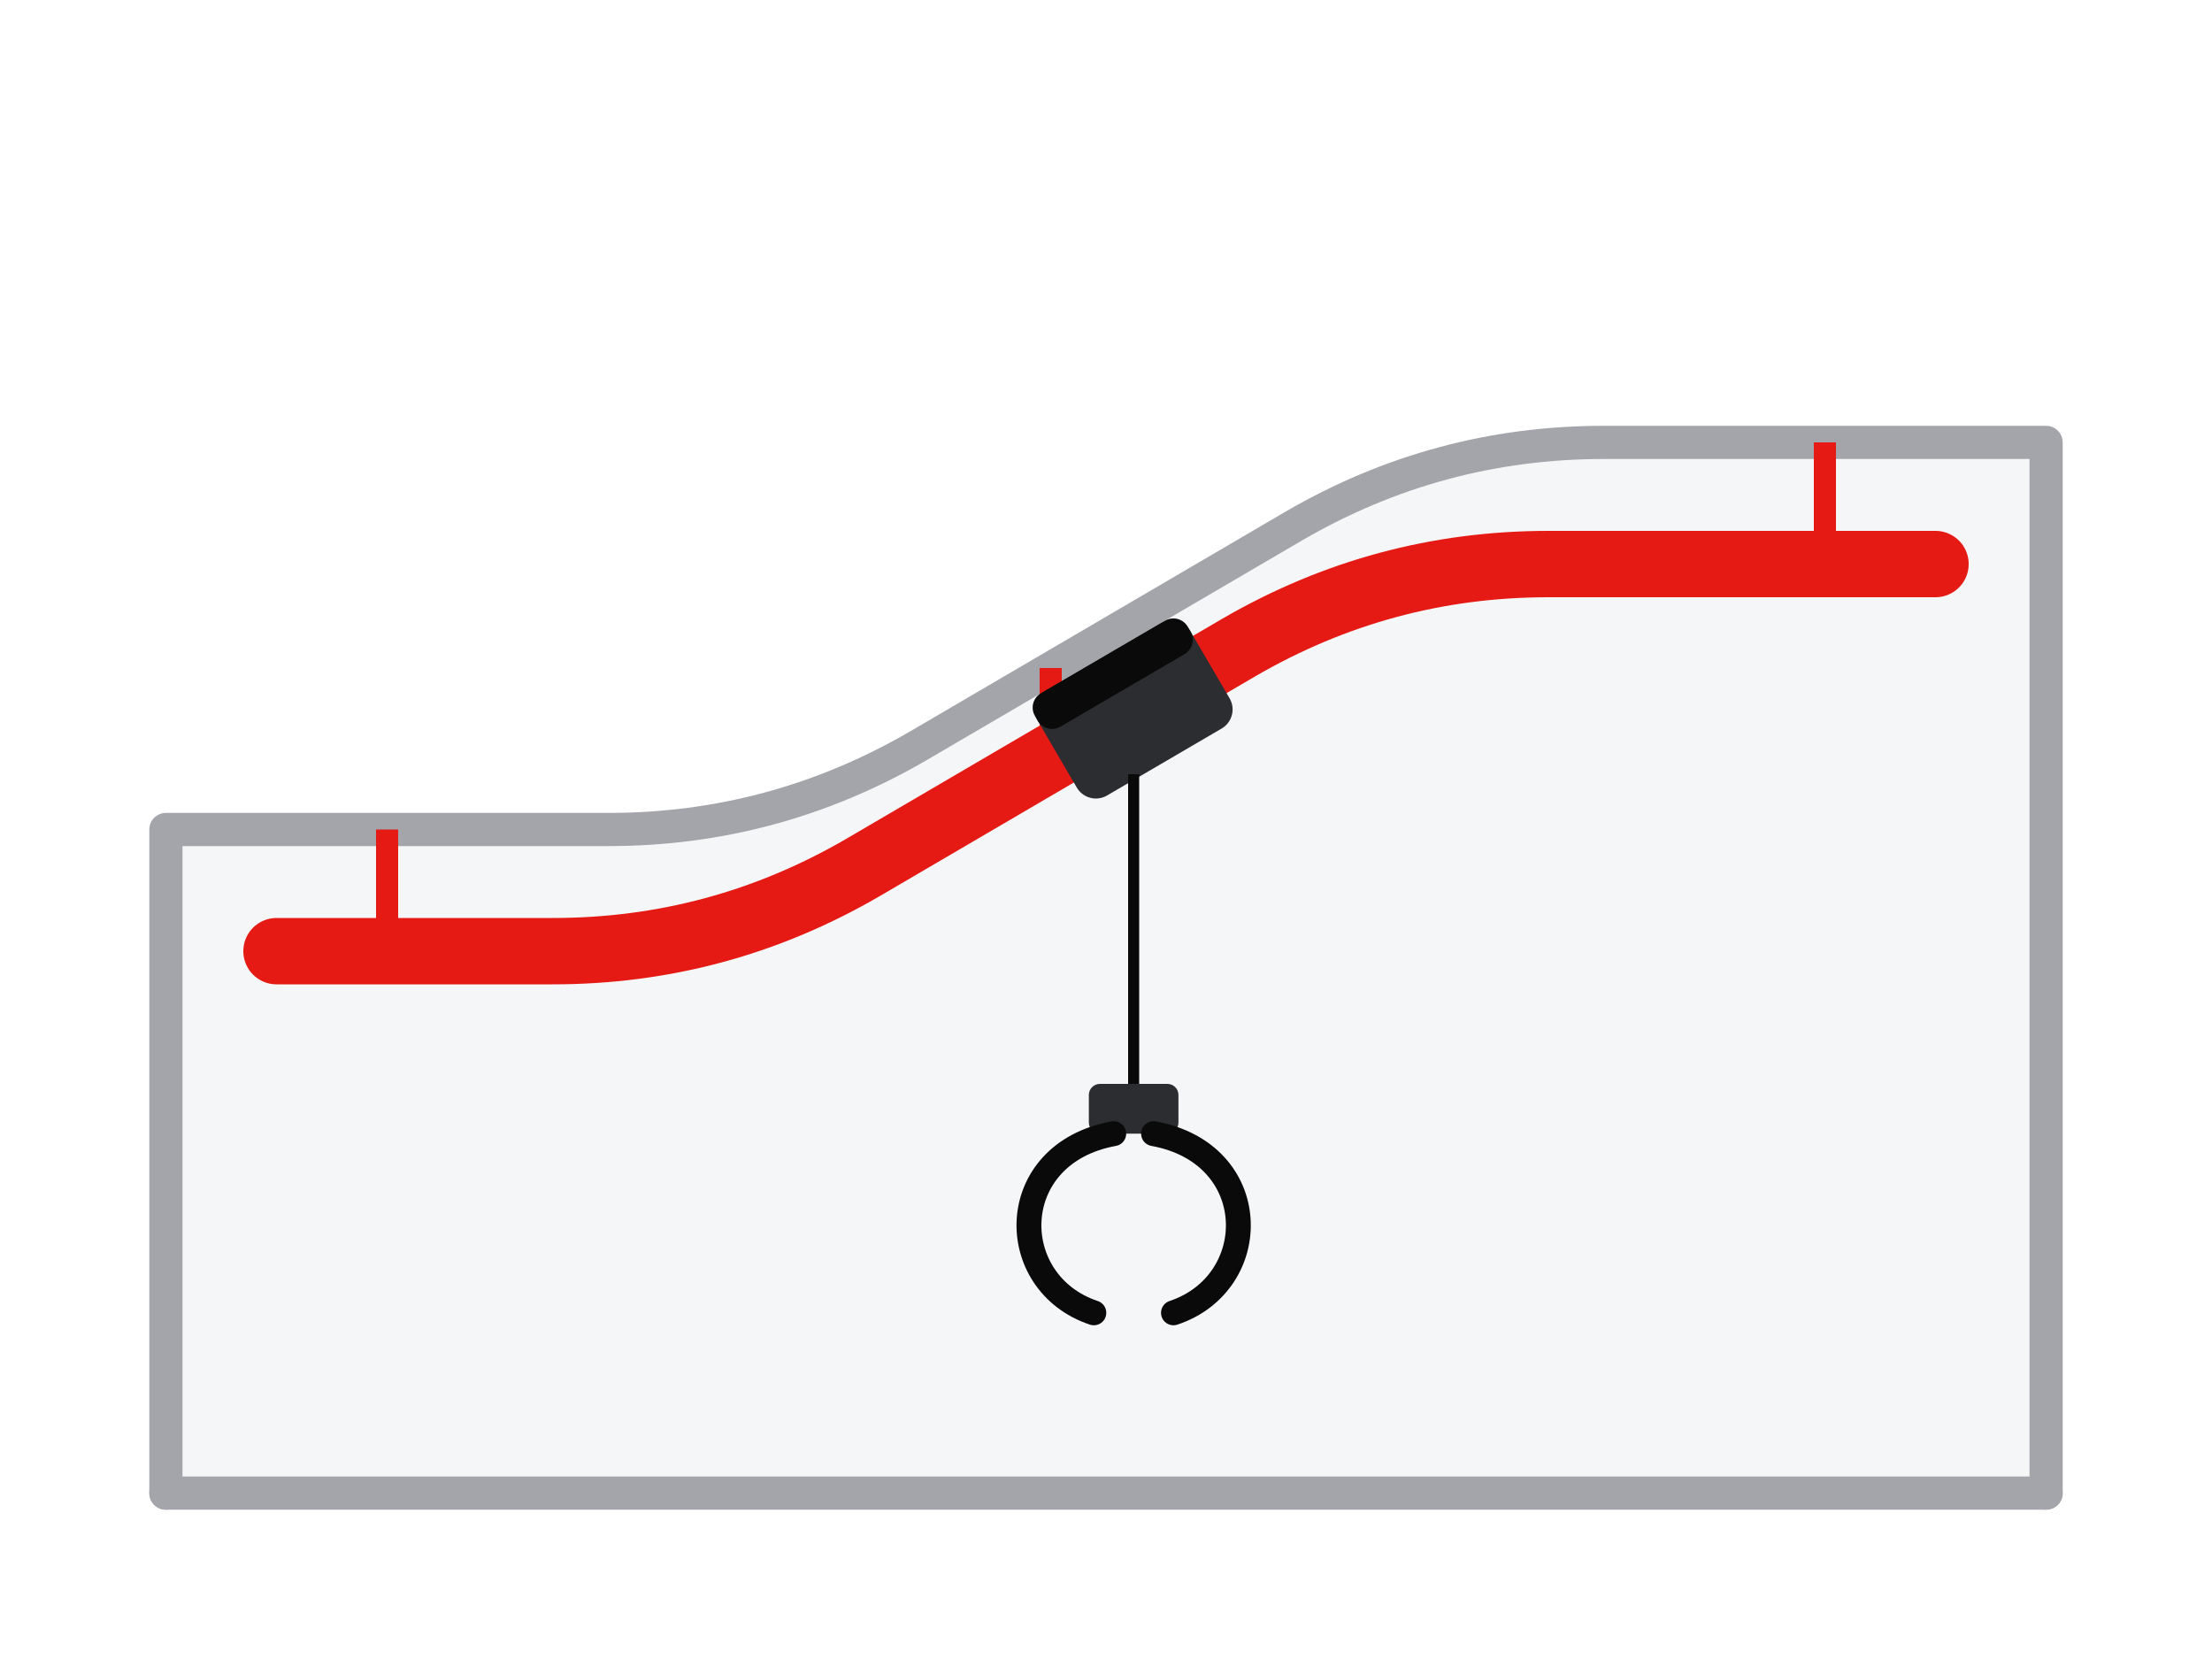
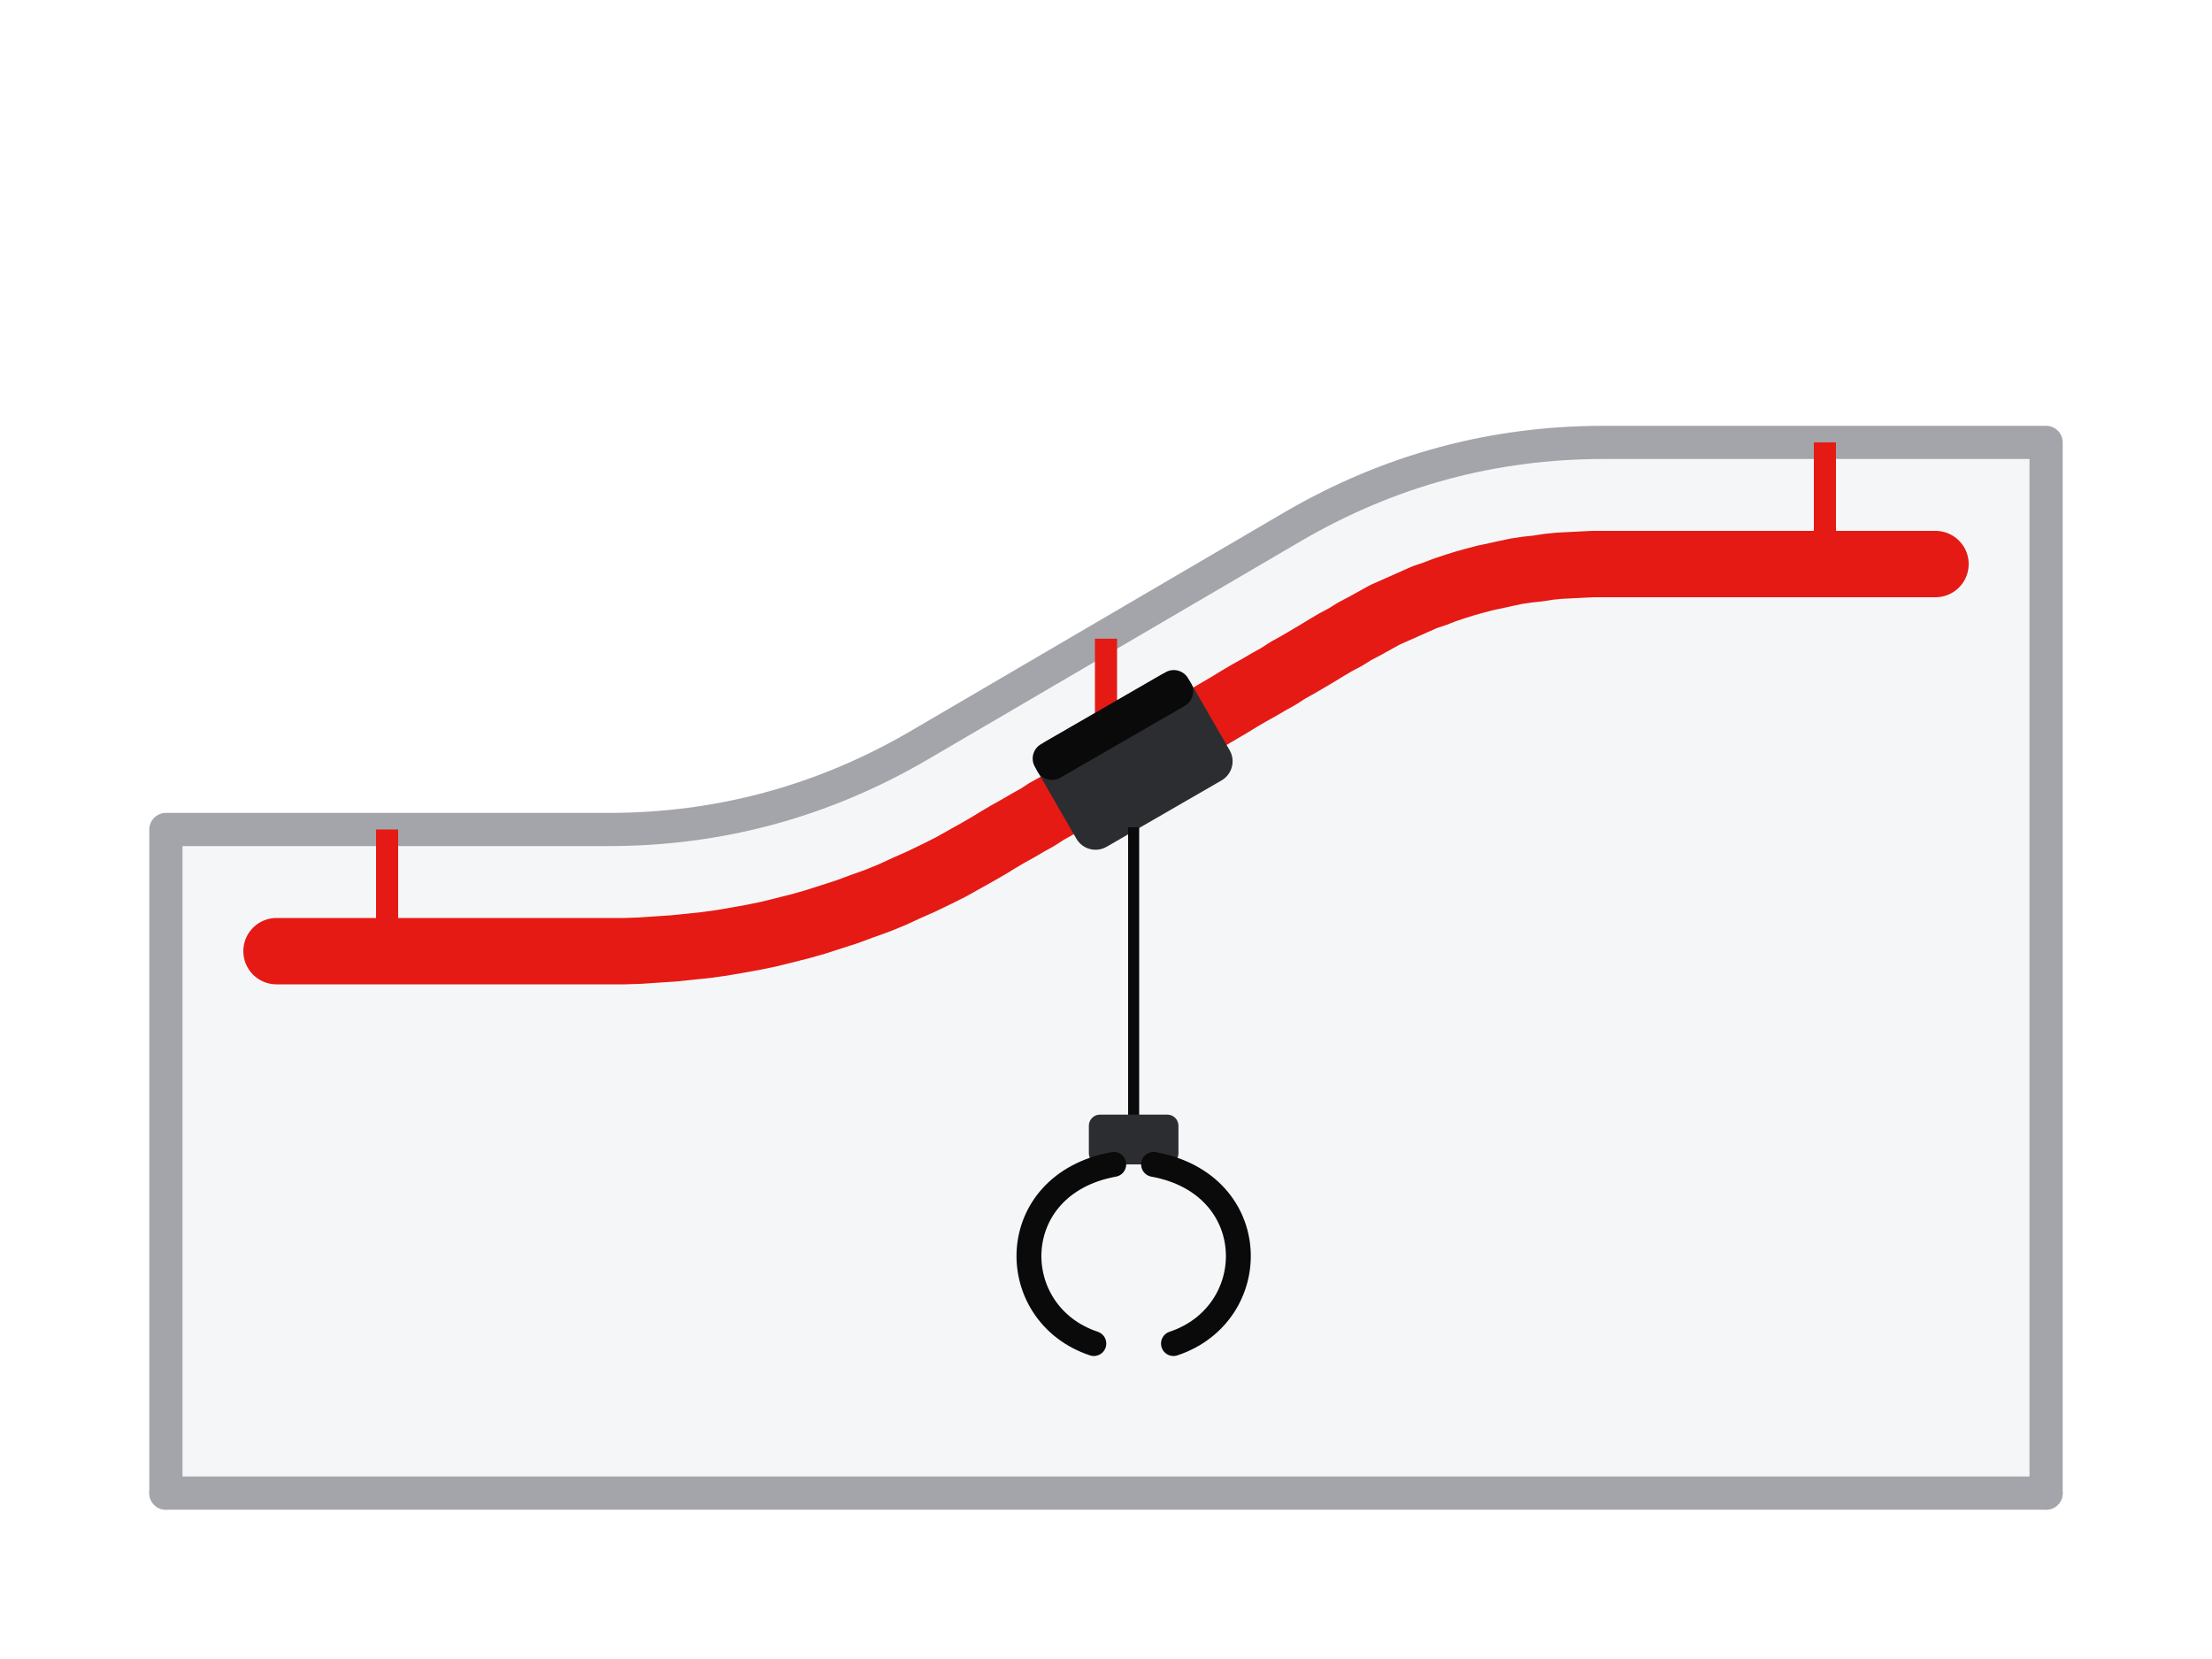
<svg xmlns="http://www.w3.org/2000/svg" viewBox="0 0 400 300" fill="none">
  <path d="M30 150 H110 Q140 150 166 134.9 L234 95.1 Q260 80 290 80 H370 V270 H30 Z" fill="#F5F6F7" />
  <path d="M30 270 V150 H110 Q140 150 166 134.9 L234 95.1 Q260 80 290 80 H370 V270" stroke="#A3A5AA" stroke-width="6" stroke-linejoin="round" stroke-linecap="round" />
  <path d="M30 270 H370" stroke="#A3A5AA" stroke-width="6" stroke-linecap="round" />
-   <path d="M70 150 V172 M190 120.8 V137 M330 80 V102" stroke="#E51A14" stroke-width="4" />
-   <path d="M50 172 H100 Q130 172 156 156.9 L224 117.1 Q250 102 280 102 H350" stroke="#E51A14" stroke-width="12" stroke-linecap="round" stroke-linejoin="round" />
-   <g transform="rotate(-30.3 205 128.3)">
-     <rect x="189" y="117.3" width="32" height="22" rx="4" fill="#2C2D30" />
-     <rect x="189" y="117.3" width="32" height="7" rx="3" fill="#0A0A0B" />
+   <path d="M70 150.0 V172.0 M200 115.5 V140.6 M330 80.0 V102.0 " stroke="#E51A14" stroke-width="4" />
+   <path d="M50.0 172.0 L52.0 172.0 L54.0 172.0 L56.0 172.0 L58.0 172.0 L60.0 172.0 L62.0 172.0 L64.0 172.0 L66.0 172.0 L68.0 172.0 L70.0 172.0 L72.0 172.0 L74.0 172.0 L76.0 172.0 L78.0 172.0 L80.0 172.0 L82.0 172.0 L84.0 172.0 L86.0 172.0 L88.0 172.0 L90.0 172.0 L92.0 172.0 L94.0 172.0 L96.0 172.0 L98.0 172.0 L100.0 172.0 L102.0 172.0 L104.0 172.0 L106.0 172.0 L108.1 172.0 L110.3 172.0 L113.0 172.0 L115.9 171.9 L118.8 171.7 L121.8 171.5 L124.7 171.2 L127.6 170.9 L130.5 170.5 L133.4 170.0 L136.2 169.5 L139.1 168.9 L141.9 168.2 L144.7 167.5 L147.5 166.7 L150.3 165.8 L153.1 164.9 L155.8 163.9 L158.6 162.9 L161.3 161.8 L163.9 160.6 L166.6 159.4 L169.3 158.1 L171.9 156.8 L174.4 155.4 L176.9 154.0 L178.8 152.9 L180.6 151.8 L182.3 150.8 L184.1 149.8 L185.8 148.8 L187.6 147.8 L189.3 146.7 L191.1 145.7 L192.8 144.7 L194.5 143.7 L196.3 142.7 L198.0 141.6 L199.8 140.6 L201.5 139.6 L203.3 138.6 L205.0 137.6 L206.8 136.5 L208.5 135.5 L210.2 134.5 L212.0 133.5 L213.7 132.5 L215.5 131.4 L217.2 130.4 L219.0 129.4 L220.7 128.4 L222.4 127.4 L224.2 126.3 L225.9 125.3 L227.7 124.3 L229.4 123.3 L231.2 122.3 L232.9 121.2 L234.7 120.2 L236.4 119.2 L238.1 118.2 L239.9 117.1 L241.6 116.1 L243.3 115.2 L244.9 114.2 L246.8 113.2 L248.6 112.2 L250.4 111.2 L252.2 110.4 L254.0 109.6 L255.8 108.8 L257.6 108.0 L259.4 107.4 L261.2 106.7 L263.0 106.1 L264.9 105.5 L266.7 105.0 L268.6 104.5 L270.5 104.1 L272.3 103.7 L274.2 103.3 L276.2 103.0 L278.1 102.8 L280.0 102.5 L282.0 102.3 L284.0 102.2 L286.0 102.1 L288.1 102.0 L290.3 102.0 L292.1 102.0 L294.0 102.0 L296.0 102.0 L298.0 102.0 L300.0 102.0 L302.0 102.0 L304.0 102.0 L306.0 102.0 L308.0 102.0 L310.0 102.0 L312.0 102.0 L314.0 102.0 L316.0 102.0 L318.0 102.0 L320.0 102.0 L322.0 102.0 L324.0 102.0 L326.0 102.0 L328.0 102.0 L330.0 102.0 L332.0 102.0 L334.0 102.0 L336.0 102.0 L338.0 102.0 L340.0 102.0 L342.0 102.0 L344.0 102.0 L346.0 102.0 L348.0 102.0 L350.0 102.0" stroke="#E51A14" stroke-width="12" stroke-linecap="round" stroke-linejoin="round" />
+   <g transform="rotate(-30.0 205 137.6)">
+     <rect x="189" y="126.6" width="32" height="22" rx="4" fill="#2C2D30" />
+     <rect x="189" y="126.6" width="32" height="7" rx="3" fill="#0A0A0B" />
  </g>
-   <path d="M205 140 V196" stroke="#0A0A0B" stroke-width="2" />
-   <rect x="196.9" y="196" width="16.2" height="9.0" rx="2" fill="#2C2D30" />
-   <path d="M201.4 205.0 C181.6 208.6 181.6 232.0 197.8 237.4" stroke="#0A0A0B" stroke-width="4.5" stroke-linecap="round" />
-   <path d="M208.6 205.0 C228.4 208.6 228.4 232.0 212.2 237.4" stroke="#0A0A0B" stroke-width="4.5" stroke-linecap="round" />
+   <path d="M205 149.6 V201.6" stroke="#0A0A0B" stroke-width="2" />
+   <rect x="196.9" y="201.559" width="16.2" height="9.0" rx="2" fill="#2C2D30" />
+   <path d="M201.4 210.559 C181.6 214.159 181.6 237.559 197.8 242.959" stroke="#0A0A0B" stroke-width="4.5" stroke-linecap="round" />
+   <path d="M208.6 210.559 C228.4 214.159 228.4 237.559 212.2 242.959" stroke="#0A0A0B" stroke-width="4.5" stroke-linecap="round" />
</svg>
